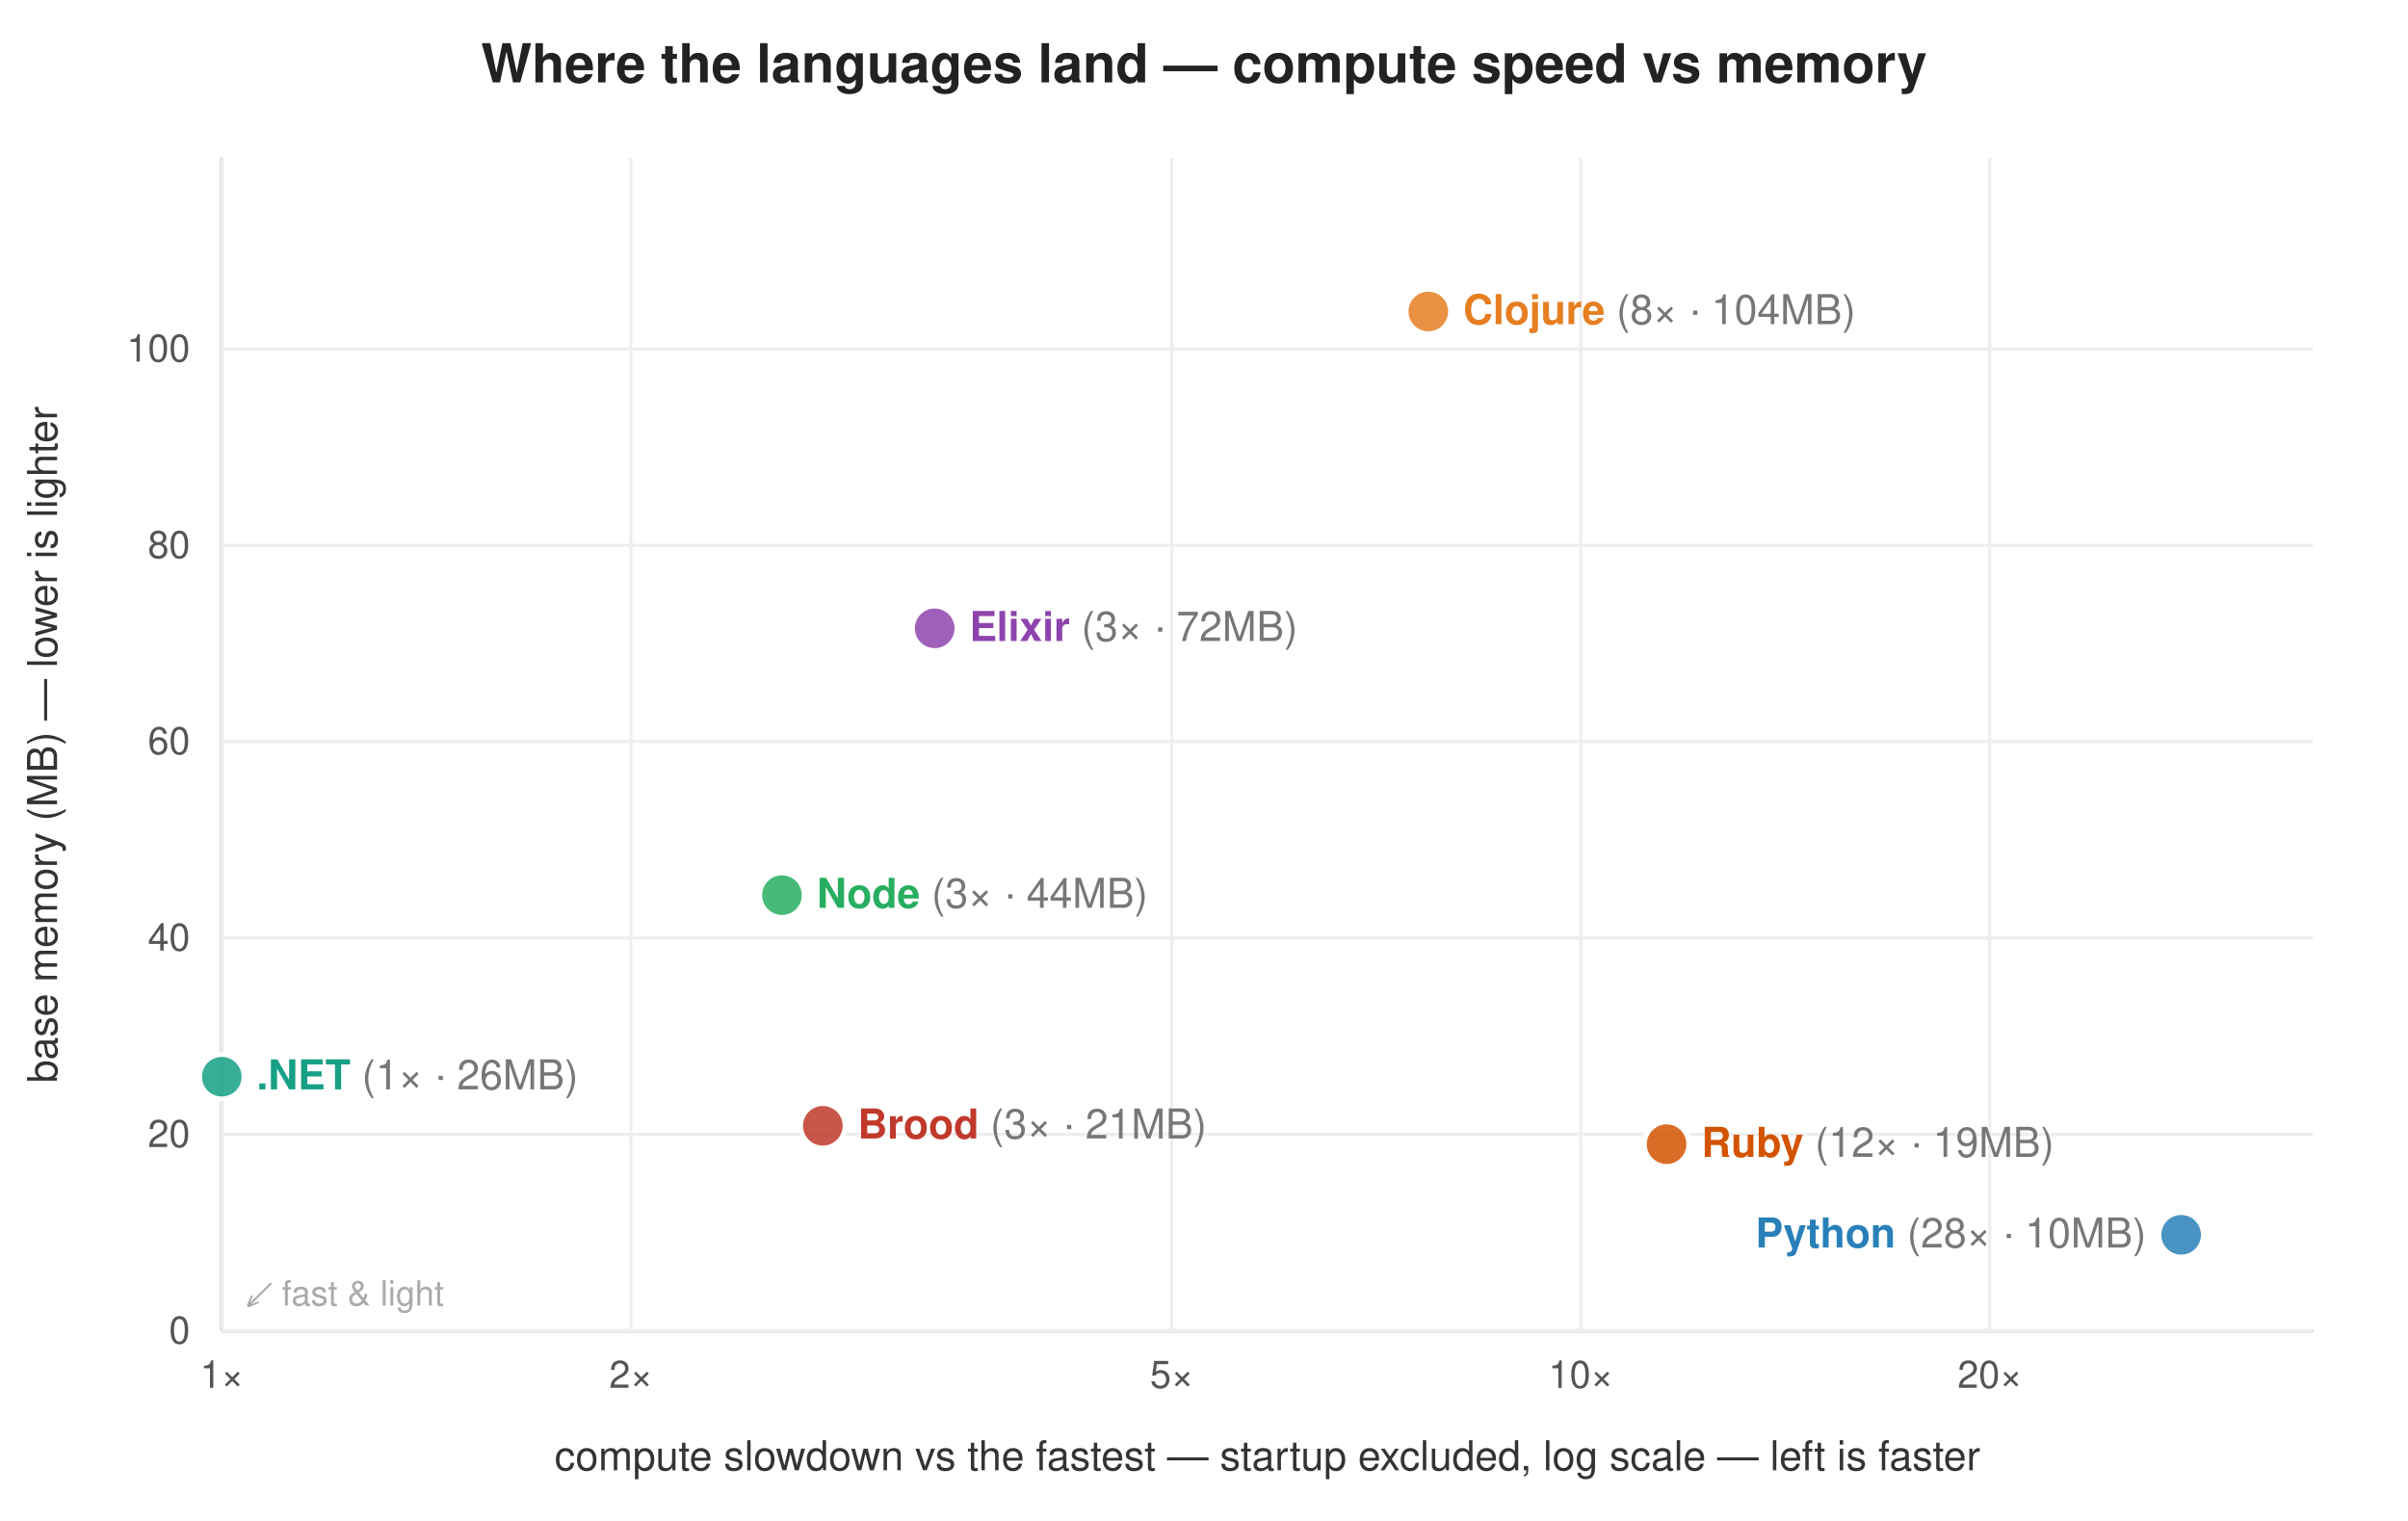
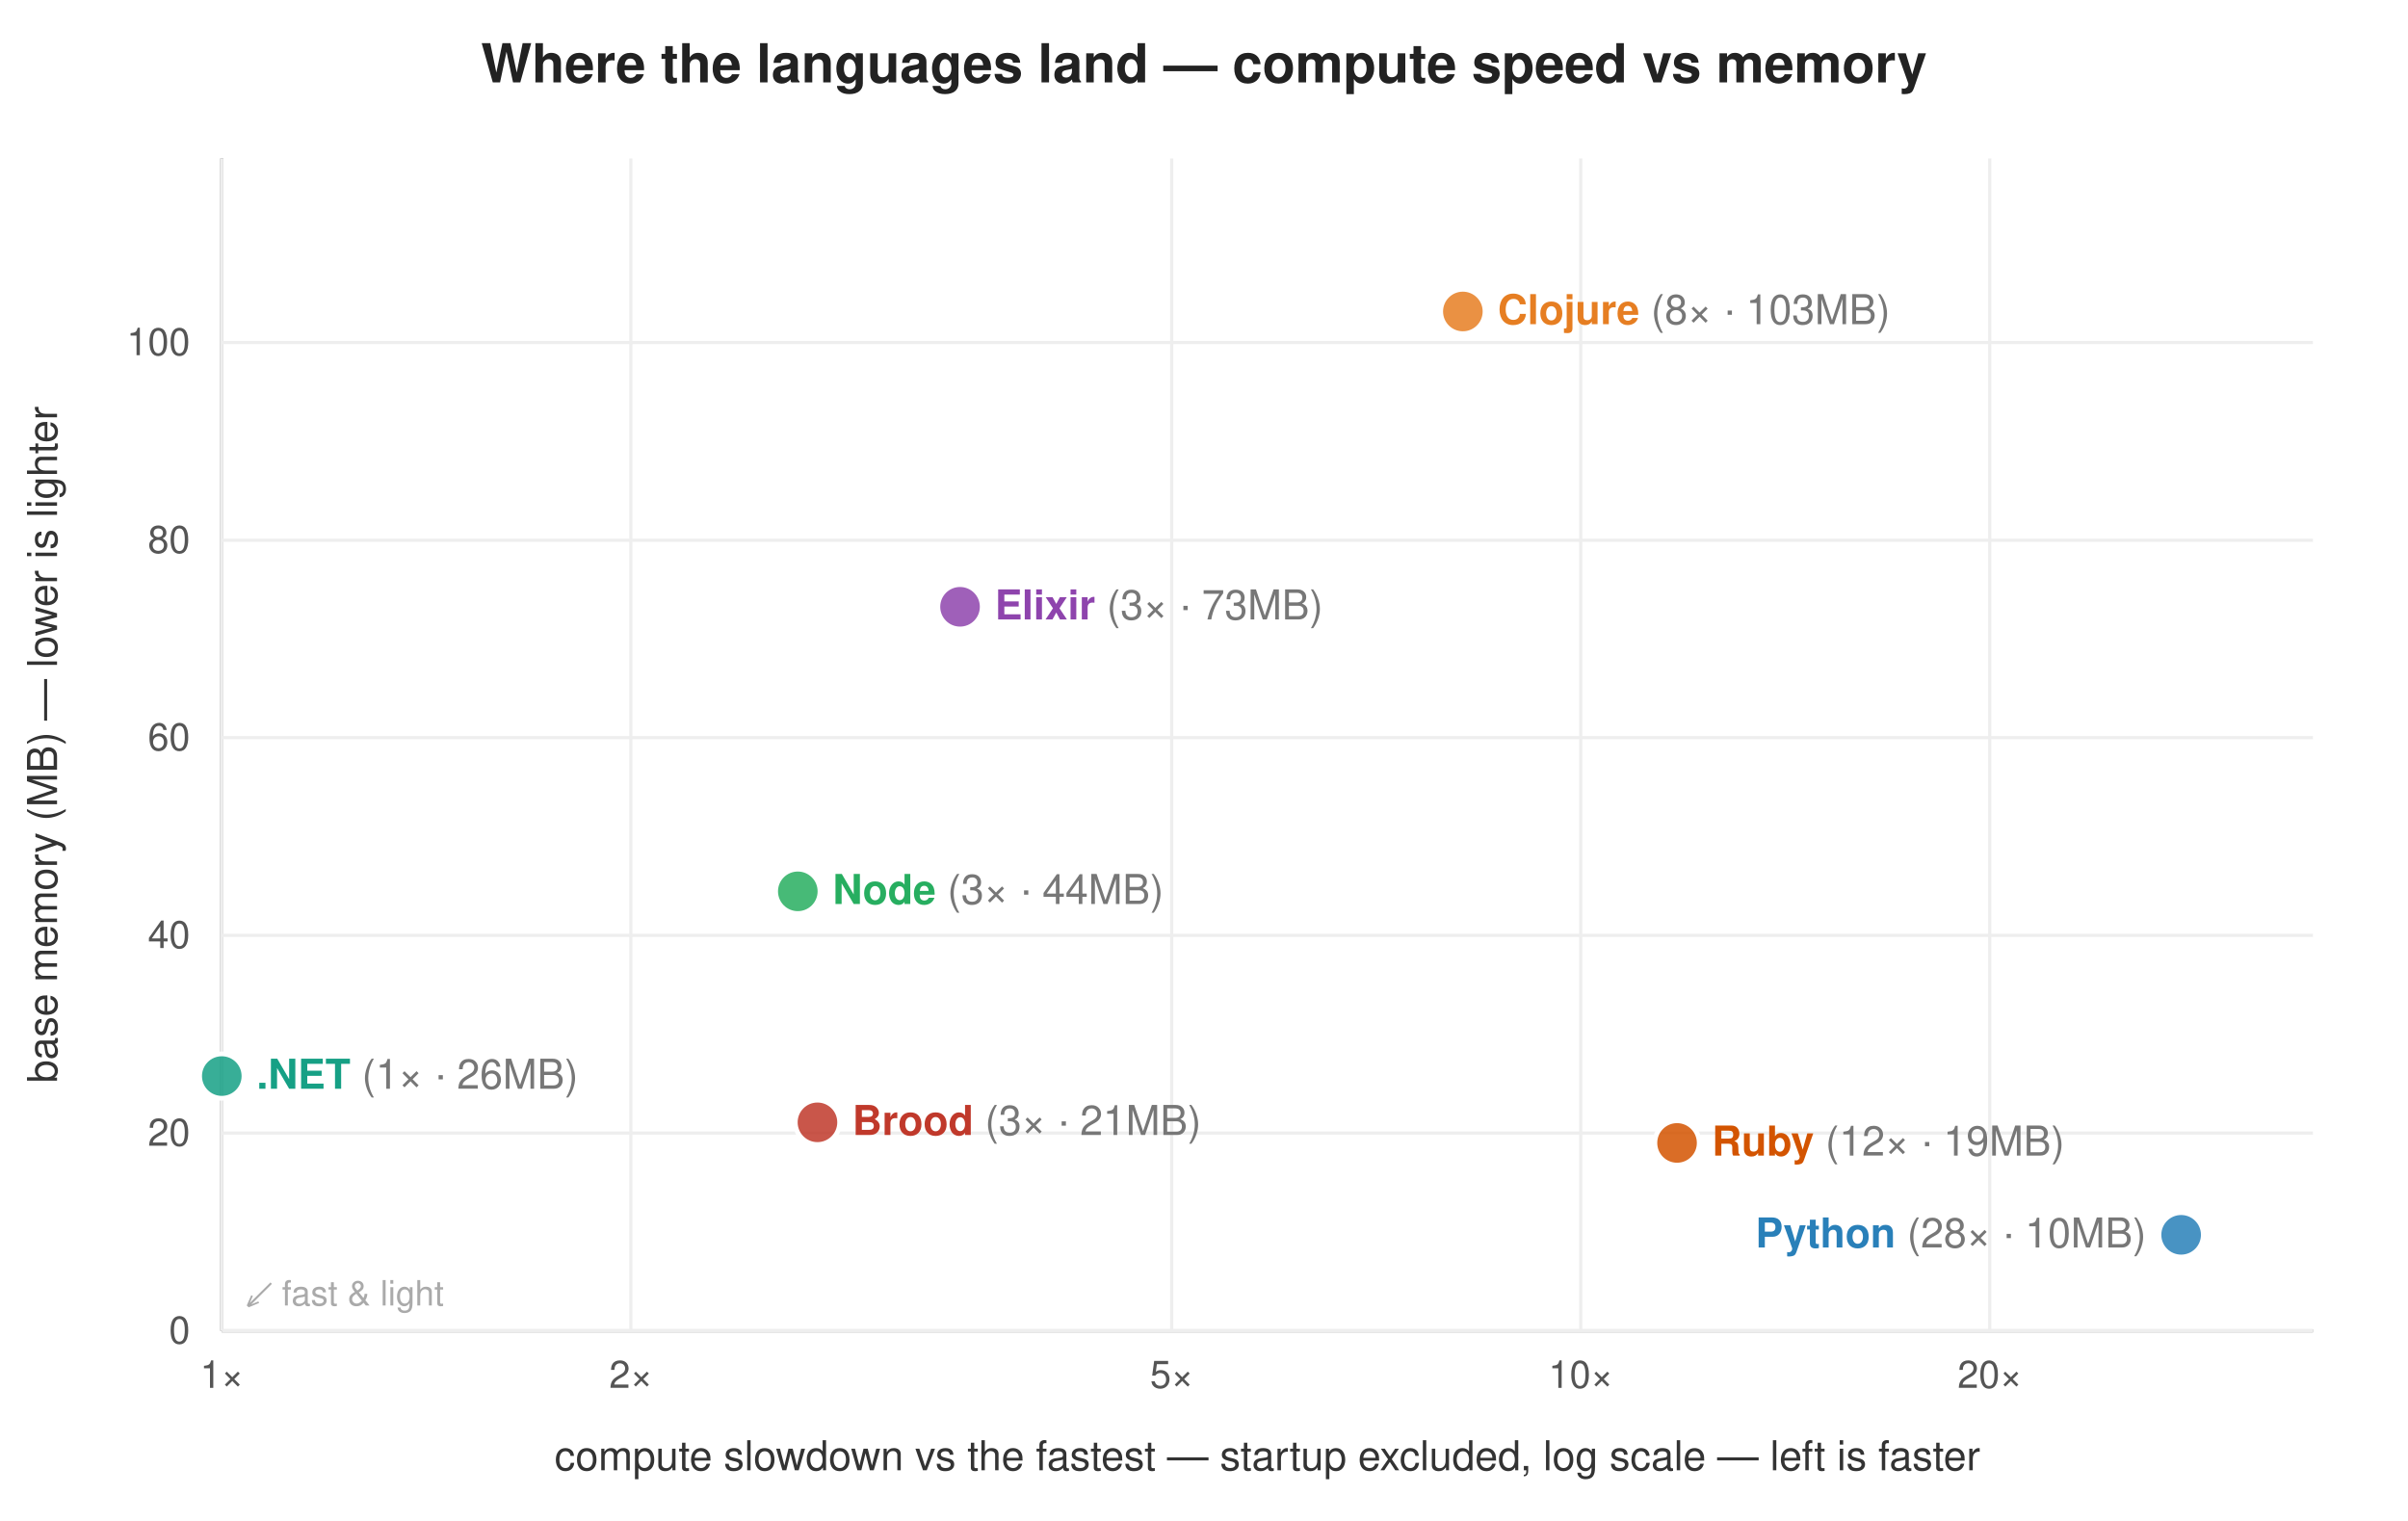
<svg xmlns="http://www.w3.org/2000/svg" width="760" height="480" viewBox="0 0 760 480" font-family="system-ui,Segoe UI,Helvetica,Arial,sans-serif">
  <rect width="760" height="480" fill="#ffffff" />
  <text x="380.0" y="26" text-anchor="middle" font-size="17" font-weight="700" fill="#222">Where the languages land — compute speed vs memory</text>
  <line x1="70" y1="420" x2="730" y2="420" stroke="#888" stroke-width="1" />
  <line x1="70" y1="50" x2="70" y2="420" stroke="#888" stroke-width="1" />
  <line x1="70.0" y1="50" x2="70.0" y2="420" stroke="#eee" stroke-width="1" />
  <text x="70.0" y="438" text-anchor="middle" font-size="12" fill="#555">1×</text>
  <line x1="199.1" y1="50" x2="199.1" y2="420" stroke="#eee" stroke-width="1" />
  <text x="199.1" y="438" text-anchor="middle" font-size="12" fill="#555">2×</text>
  <line x1="369.8" y1="50" x2="369.8" y2="420" stroke="#eee" stroke-width="1" />
  <text x="369.8" y="438" text-anchor="middle" font-size="12" fill="#555">5×</text>
  <line x1="498.9" y1="50" x2="498.9" y2="420" stroke="#eee" stroke-width="1" />
  <text x="498.9" y="438" text-anchor="middle" font-size="12" fill="#555">10×</text>
  <line x1="628.0" y1="50" x2="628.0" y2="420" stroke="#eee" stroke-width="1" />
  <text x="628.0" y="438" text-anchor="middle" font-size="12" fill="#555">20×</text>
  <line x1="70" y1="420.0" x2="730" y2="420.0" stroke="#eee" stroke-width="1" />
  <text x="60" y="424.0" text-anchor="end" font-size="12" fill="#555">0</text>
-   <line x1="70" y1="358.0" x2="730" y2="358.0" stroke="#eee" stroke-width="1" />
-   <text x="60" y="362.0" text-anchor="end" font-size="12" fill="#555">20</text>
-   <line x1="70" y1="296.0" x2="730" y2="296.0" stroke="#eee" stroke-width="1" />
-   <text x="60" y="300.0" text-anchor="end" font-size="12" fill="#555">40</text>
-   <line x1="70" y1="234.0" x2="730" y2="234.0" stroke="#eee" stroke-width="1" />
-   <text x="60" y="238.0" text-anchor="end" font-size="12" fill="#555">60</text>
-   <line x1="70" y1="172.1" x2="730" y2="172.1" stroke="#eee" stroke-width="1" />
-   <text x="60" y="176.1" text-anchor="end" font-size="12" fill="#555">80</text>
-   <line x1="70" y1="110.1" x2="730" y2="110.1" stroke="#eee" stroke-width="1" />
-   <text x="60" y="114.1" text-anchor="end" font-size="12" fill="#555">100</text>
+   <line x1="70" y1="357.6" x2="730" y2="357.6" stroke="#eee" stroke-width="1" />
+   <text x="60" y="361.6" text-anchor="end" font-size="12" fill="#555">20</text>
+   <line x1="70" y1="295.2" x2="730" y2="295.2" stroke="#eee" stroke-width="1" />
+   <text x="60" y="299.2" text-anchor="end" font-size="12" fill="#555">40</text>
+   <line x1="70" y1="232.8" x2="730" y2="232.8" stroke="#eee" stroke-width="1" />
+   <text x="60" y="236.8" text-anchor="end" font-size="12" fill="#555">60</text>
+   <line x1="70" y1="170.5" x2="730" y2="170.5" stroke="#eee" stroke-width="1" />
+   <text x="60" y="174.5" text-anchor="end" font-size="12" fill="#555">80</text>
+   <line x1="70" y1="108.1" x2="730" y2="108.1" stroke="#eee" stroke-width="1" />
+   <text x="60" y="112.1" text-anchor="end" font-size="12" fill="#555">100</text>
  <text x="400.0" y="464" text-anchor="middle" font-size="13" fill="#333">compute slowdown vs the fastest — startup excluded, log scale — left is faster</text>
  <text x="18" y="235.0" text-anchor="middle" font-size="13" fill="#333" transform="rotate(-90 18 235.0)">base memory (MB) — lower is lighter</text>
  <text x="78" y="412" font-size="11" fill="#aaa">↙ fast &amp; light</text>
  <circle cx="688.4" cy="389.7" r="7" fill="#2980b9" fill-opacity="0.85" stroke="#fff" stroke-width="1.5" />
  <text x="677.4" y="393.7" text-anchor="end" font-size="13" font-weight="600" fill="#2980b9">Python <tspan font-weight="400" fill="#777">(28× · 10MB)</tspan>
  </text>
-   <circle cx="526.0" cy="361.1" r="7" fill="#d35400" fill-opacity="0.85" stroke="#fff" stroke-width="1.5" />
-   <text x="537.0" y="365.1" text-anchor="start" font-size="13" font-weight="600" fill="#d35400">Ruby <tspan font-weight="400" fill="#777">(12× · 19MB)</tspan>
+   <circle cx="529.3" cy="360.7" r="7" fill="#d35400" fill-opacity="0.85" stroke="#fff" stroke-width="1.5" />
+   <text x="540.3" y="364.7" text-anchor="start" font-size="13" font-weight="600" fill="#d35400">Ruby <tspan font-weight="400" fill="#777">(12× · 19MB)</tspan>
  </text>
-   <circle cx="259.7" cy="355.3" r="7" fill="#c0392b" fill-opacity="0.85" stroke="#fff" stroke-width="1.5" />
-   <text x="270.7" y="359.3" text-anchor="start" font-size="13" font-weight="600" fill="#c0392b">Brood <tspan font-weight="400" fill="#777">(3× · 21MB)</tspan>
+   <circle cx="258.0" cy="354.2" r="7" fill="#c0392b" fill-opacity="0.85" stroke="#fff" stroke-width="1.5" />
+   <text x="269.0" y="358.2" text-anchor="start" font-size="13" font-weight="600" fill="#c0392b">Brood <tspan font-weight="400" fill="#777">(3× · 21MB)</tspan>
  </text>
-   <circle cx="70.0" cy="339.8" r="7" fill="#16a085" fill-opacity="0.85" stroke="#fff" stroke-width="1.5" />
-   <text x="81.0" y="343.8" text-anchor="start" font-size="13" font-weight="600" fill="#16a085">.NET <tspan font-weight="400" fill="#777">(1× · 26MB)</tspan>
+   <circle cx="70.0" cy="339.6" r="7" fill="#16a085" fill-opacity="0.85" stroke="#fff" stroke-width="1.5" />
+   <text x="81.0" y="343.6" text-anchor="start" font-size="13" font-weight="600" fill="#16a085">.NET <tspan font-weight="400" fill="#777">(1× · 26MB)</tspan>
  </text>
-   <circle cx="246.8" cy="282.5" r="7" fill="#27ae60" fill-opacity="0.85" stroke="#fff" stroke-width="1.5" />
-   <text x="257.8" y="286.5" text-anchor="start" font-size="13" font-weight="600" fill="#27ae60">Node <tspan font-weight="400" fill="#777">(3× · 44MB)</tspan>
+   <circle cx="251.8" cy="281.3" r="7" fill="#27ae60" fill-opacity="0.85" stroke="#fff" stroke-width="1.5" />
+   <text x="262.8" y="285.3" text-anchor="start" font-size="13" font-weight="600" fill="#27ae60">Node <tspan font-weight="400" fill="#777">(3× · 44MB)</tspan>
  </text>
-   <circle cx="295.0" cy="198.3" r="7" fill="#8e44ad" fill-opacity="0.85" stroke="#fff" stroke-width="1.5" />
-   <text x="306.0" y="202.3" text-anchor="start" font-size="13" font-weight="600" fill="#8e44ad">Elixir <tspan font-weight="400" fill="#777">(3× · 72MB)</tspan>
+   <circle cx="303.0" cy="191.5" r="7" fill="#8e44ad" fill-opacity="0.85" stroke="#fff" stroke-width="1.5" />
+   <text x="314.0" y="195.5" text-anchor="start" font-size="13" font-weight="600" fill="#8e44ad">Elixir <tspan font-weight="400" fill="#777">(3× · 73MB)</tspan>
  </text>
-   <circle cx="450.8" cy="98.3" r="7" fill="#e67e22" fill-opacity="0.85" stroke="#fff" stroke-width="1.5" />
-   <text x="461.8" y="102.3" text-anchor="start" font-size="13" font-weight="600" fill="#e67e22">Clojure <tspan font-weight="400" fill="#777">(8× · 104MB)</tspan>
+   <circle cx="461.7" cy="98.3" r="7" fill="#e67e22" fill-opacity="0.85" stroke="#fff" stroke-width="1.5" />
+   <text x="472.7" y="102.3" text-anchor="start" font-size="13" font-weight="600" fill="#e67e22">Clojure <tspan font-weight="400" fill="#777">(8× · 103MB)</tspan>
  </text>
</svg>
